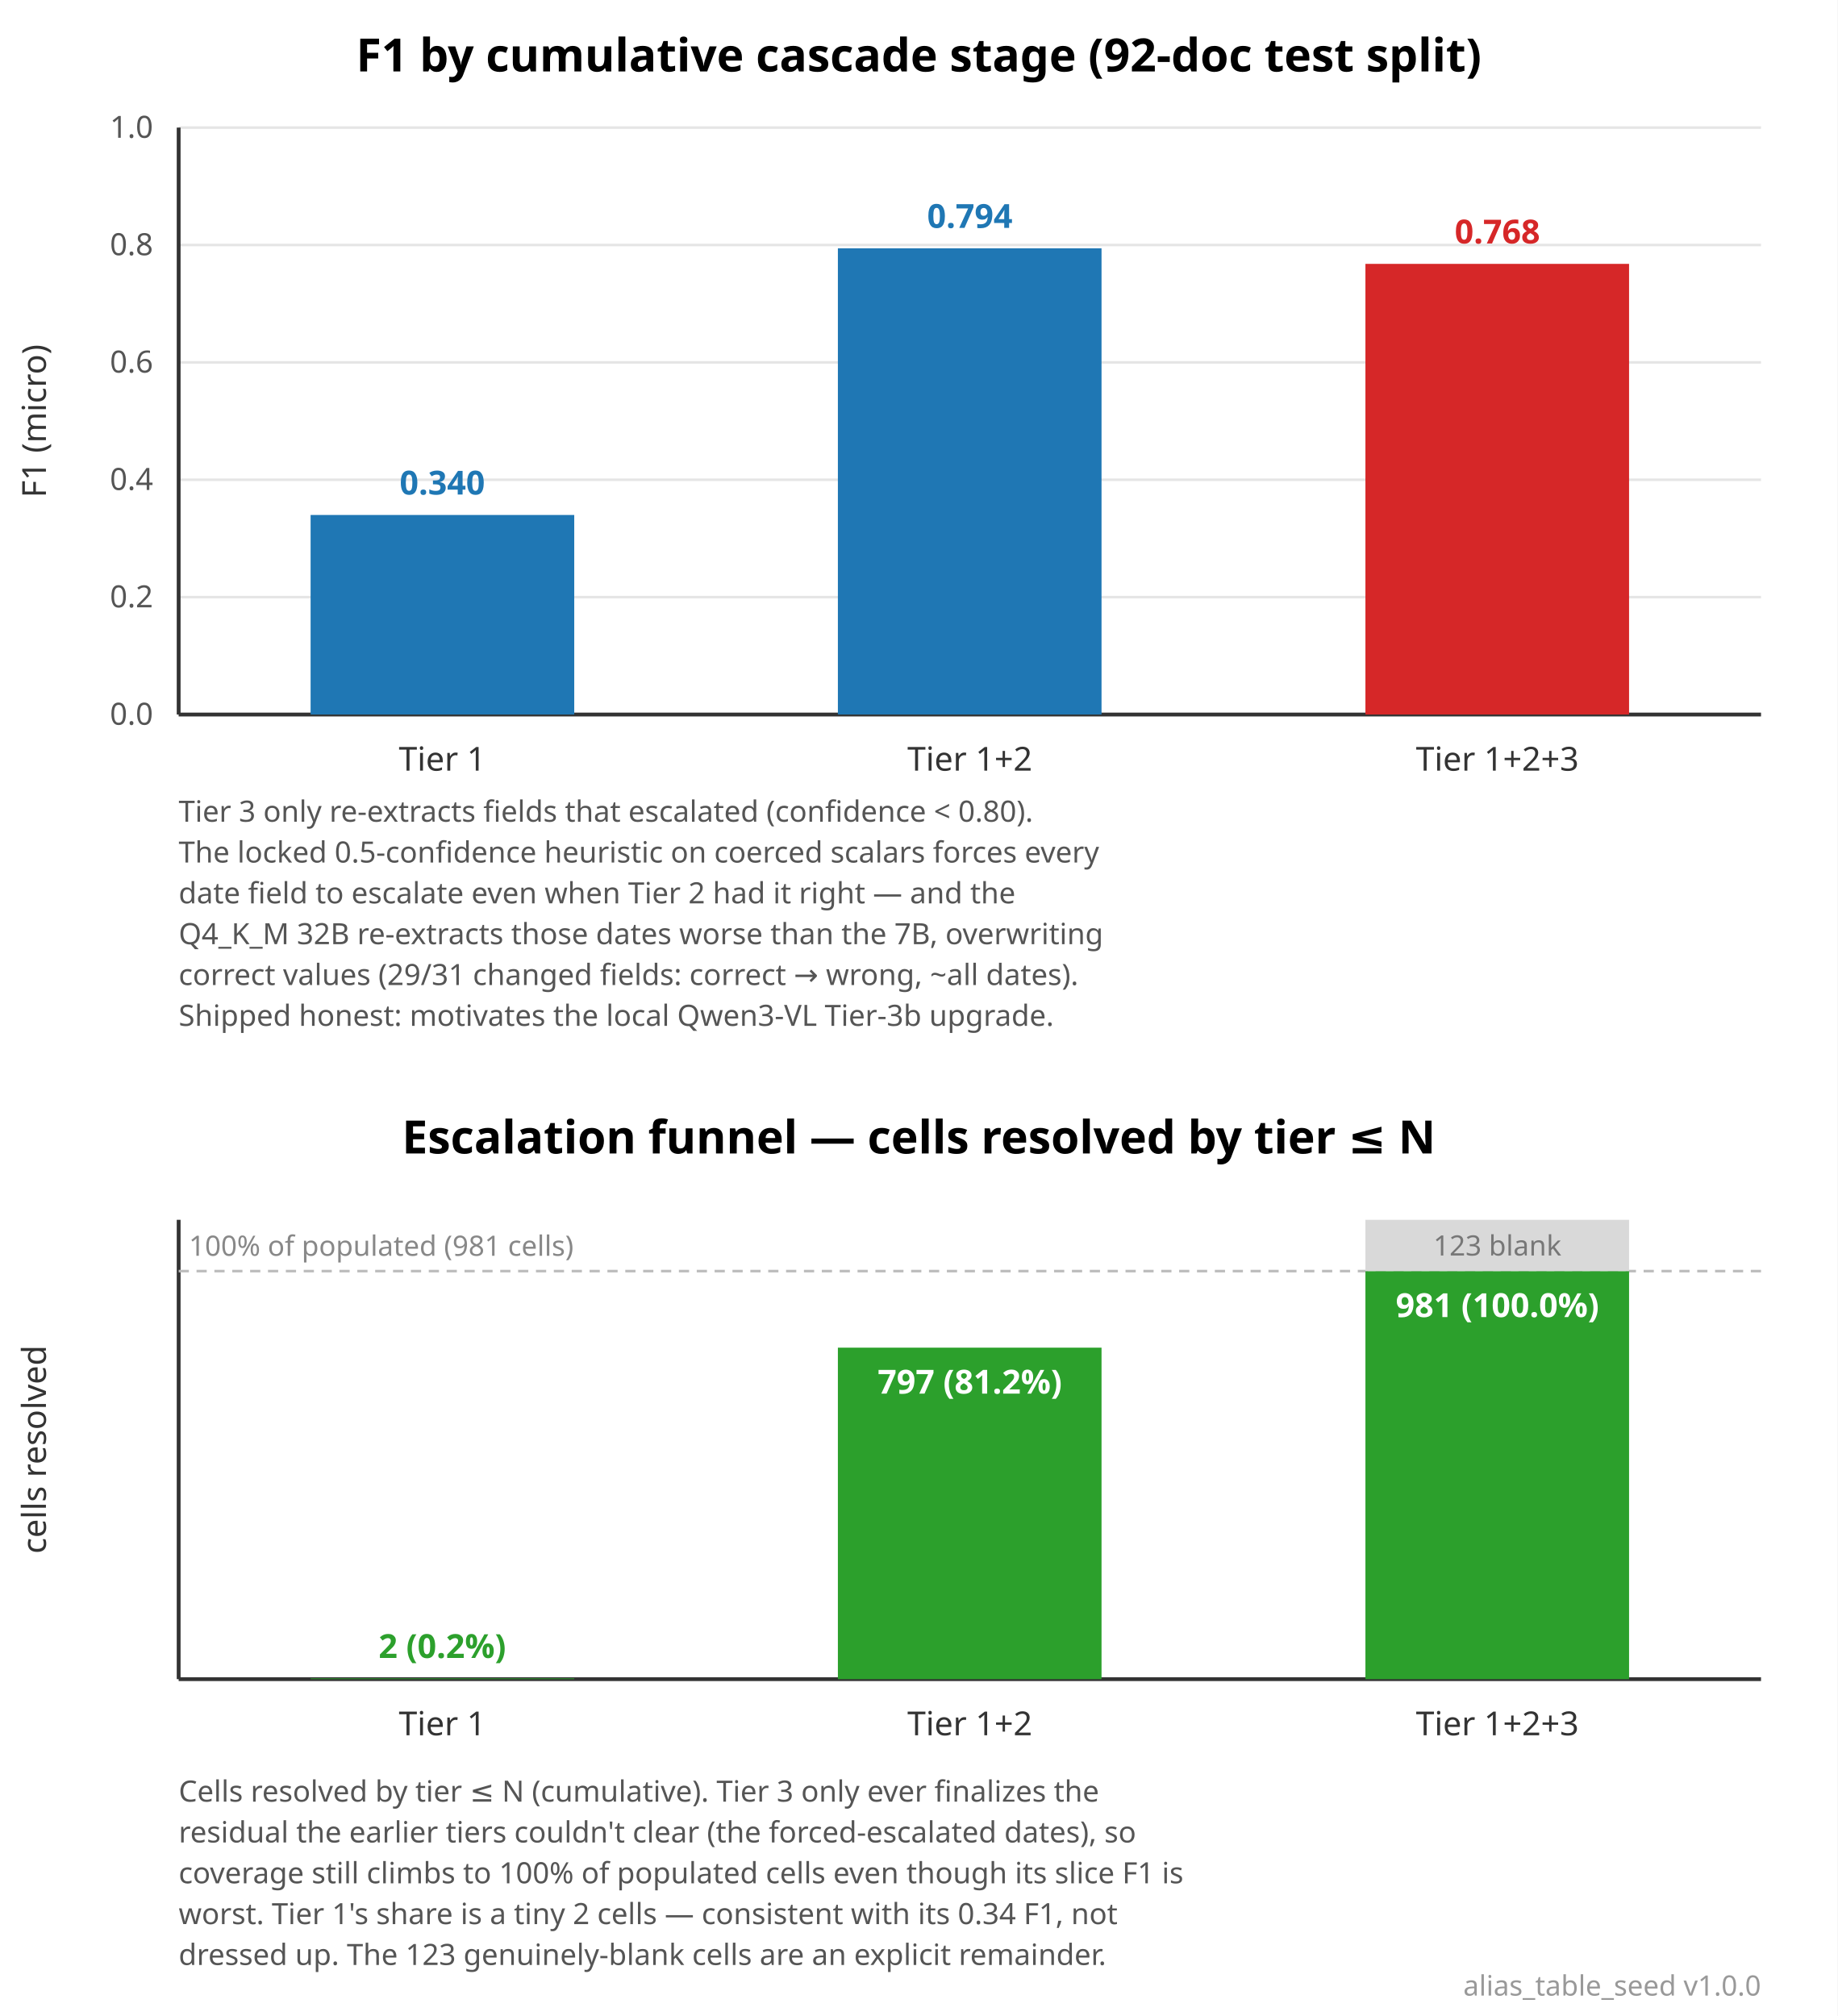
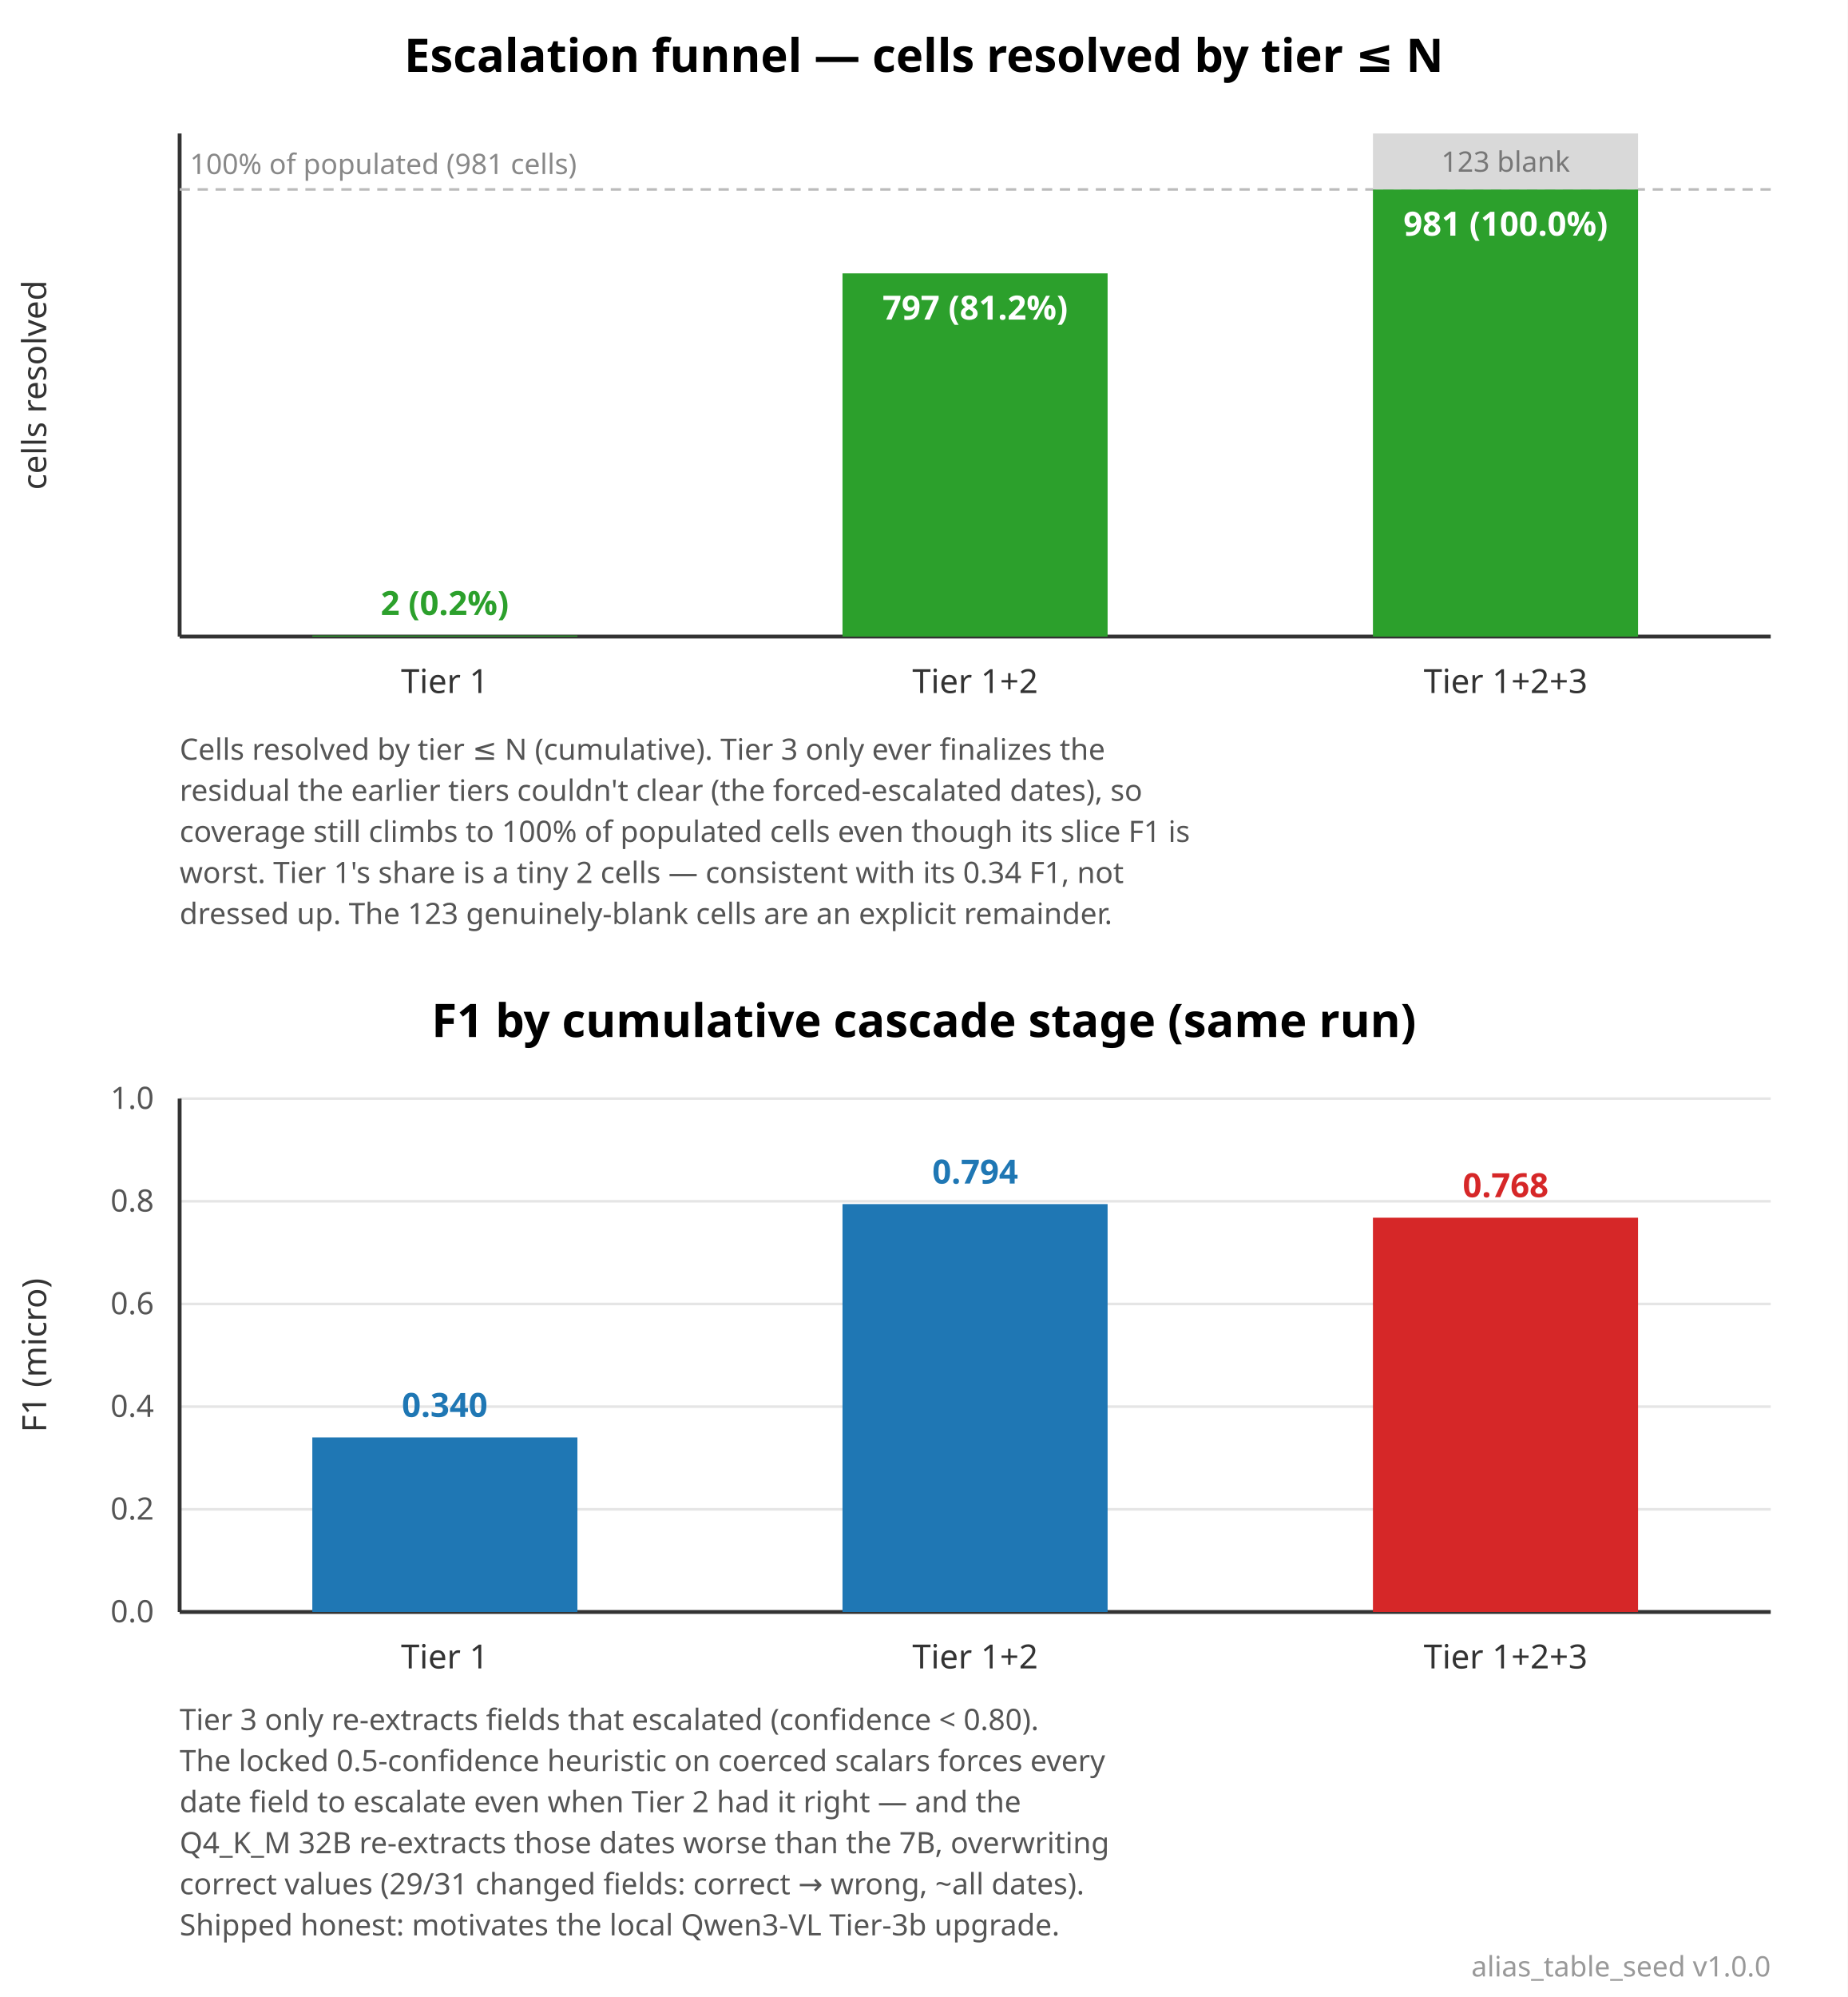
- <svg xmlns="http://www.w3.org/2000/svg" width="720" height="790" viewBox="0 0 720 790" font-family="sans-serif">
-   <rect width="720" height="790" fill="#ffffff" />
-   <text x="360.0" y="28" text-anchor="middle" font-size="18" font-weight="bold">F1 by cumulative cascade stage (92-doc test split)</text>
-   <line x1="70" y1="280.0" x2="690" y2="280.0" stroke="#e5e5e5" stroke-width="1" />
-   <text x="60" y="284.0" text-anchor="end" font-size="12" fill="#555">0.0</text>
-   <line x1="70" y1="234.0" x2="690" y2="234.0" stroke="#e5e5e5" stroke-width="1" />
-   <text x="60" y="238.0" text-anchor="end" font-size="12" fill="#555">0.2</text>
-   <line x1="70" y1="188.0" x2="690" y2="188.0" stroke="#e5e5e5" stroke-width="1" />
-   <text x="60" y="192.0" text-anchor="end" font-size="12" fill="#555">0.4</text>
-   <line x1="70" y1="142.0" x2="690" y2="142.0" stroke="#e5e5e5" stroke-width="1" />
-   <text x="60" y="146.0" text-anchor="end" font-size="12" fill="#555">0.6</text>
-   <line x1="70" y1="96.0" x2="690" y2="96.0" stroke="#e5e5e5" stroke-width="1" />
-   <text x="60" y="100.0" text-anchor="end" font-size="12" fill="#555">0.8</text>
-   <line x1="70" y1="50.0" x2="690" y2="50.0" stroke="#e5e5e5" stroke-width="1" />
-   <text x="60" y="54.0" text-anchor="end" font-size="12" fill="#555">1.0</text>
-   <line x1="70" y1="50" x2="70" y2="280" stroke="#333" stroke-width="1.5" />
-   <line x1="70" y1="280" x2="690" y2="280" stroke="#333" stroke-width="1.5" />
-   <rect x="121.7" y="201.8" width="103.3" height="78.2" fill="#1f77b4" />
-   <text x="173.3" y="193.8" text-anchor="middle" font-size="13" font-weight="bold" fill="#1f77b4">0.340</text>
-   <text x="173.3" y="302.0" text-anchor="middle" font-size="13" fill="#333">Tier 1</text>
-   <rect x="328.3" y="97.3" width="103.3" height="182.7" fill="#1f77b4" />
-   <text x="380.0" y="89.3" text-anchor="middle" font-size="13" font-weight="bold" fill="#1f77b4">0.794</text>
-   <text x="380.0" y="302.0" text-anchor="middle" font-size="13" fill="#333">Tier 1+2</text>
-   <rect x="535.0" y="103.4" width="103.3" height="176.6" fill="#d62728" />
-   <text x="586.7" y="95.4" text-anchor="middle" font-size="13" font-weight="bold" fill="#d62728">0.768</text>
-   <text x="586.7" y="302.0" text-anchor="middle" font-size="13" fill="#333">Tier 1+2+3</text>
-   <text x="18" y="165.0" text-anchor="middle" font-size="13" fill="#333" transform="rotate(-90 18 165.0)">F1 (micro)</text>
-   <text x="70" y="322.0" font-size="11.5" fill="#555">Tier 3 only re-extracts fields that escalated (confidence &lt; 0.80).</text>
-   <text x="70" y="338.0" font-size="11.5" fill="#555">The locked 0.5-confidence heuristic on coerced scalars forces every</text>
-   <text x="70" y="354.0" font-size="11.5" fill="#555">date field to escalate even when Tier 2 had it right — and the</text>
-   <text x="70" y="370.0" font-size="11.5" fill="#555">Q4_K_M 32B re-extracts those dates worse than the 7B, overwriting</text>
-   <text x="70" y="386.0" font-size="11.5" fill="#555">correct values (29/31 changed fields: correct → wrong, ~all dates).</text>
-   <text x="70" y="402.0" font-size="11.5" fill="#555">Shipped honest: motivates the local Qwen3-VL Tier-3b upgrade.</text>
-   <text x="360.0" y="452" text-anchor="middle" font-size="18" font-weight="bold">Escalation funnel — cells resolved by tier ≤ N</text>
-   <line x1="70" y1="478" x2="70" y2="658" stroke="#333" stroke-width="1.5" />
-   <line x1="70" y1="658" x2="690" y2="658" stroke="#333" stroke-width="1.5" />
-   <line x1="70" y1="498.1" x2="690" y2="498.1" stroke="#bbbbbb" stroke-width="1" stroke-dasharray="4 3" />
-   <text x="74" y="492.1" font-size="11" fill="#888">100% of populated (981 cells)</text>
-   <rect x="121.7" y="657.7" width="103.3" height="0.3" fill="#2ca02c" />
-   <text x="173.3" y="649.7" text-anchor="middle" font-size="13" font-weight="bold" fill="#2ca02c">2 (0.2%)</text>
-   <text x="173.3" y="680.0" text-anchor="middle" font-size="13" fill="#333">Tier 1</text>
-   <rect x="328.3" y="528.1" width="103.3" height="129.9" fill="#2ca02c" />
-   <text x="380.0" y="546.1" text-anchor="middle" font-size="13" font-weight="bold" fill="#ffffff">797 (81.2%)</text>
-   <text x="380.0" y="680.0" text-anchor="middle" font-size="13" fill="#333">Tier 1+2</text>
-   <rect x="535.0" y="498.1" width="103.3" height="159.9" fill="#2ca02c" />
-   <rect x="535.0" y="478.0" width="103.3" height="20.1" fill="#d9d9d9" />
-   <text x="586.7" y="492.0" text-anchor="middle" font-size="11" fill="#777">123 blank</text>
-   <text x="586.7" y="516.1" text-anchor="middle" font-size="13" font-weight="bold" fill="#ffffff">981 (100.0%)</text>
-   <text x="586.7" y="680.0" text-anchor="middle" font-size="13" fill="#333">Tier 1+2+3</text>
-   <text x="18" y="568.0" text-anchor="middle" font-size="13" fill="#333" transform="rotate(-90 18 568.0)">cells resolved</text>
-   <text x="70" y="706.0" font-size="11.5" fill="#555">Cells resolved by tier ≤ N (cumulative). Tier 3 only ever finalizes the</text>
-   <text x="70" y="722.0" font-size="11.5" fill="#555">residual the earlier tiers couldn't clear (the forced-escalated dates), so</text>
-   <text x="70" y="738.0" font-size="11.5" fill="#555">coverage still climbs to 100% of populated cells even though its slice F1 is</text>
-   <text x="70" y="754.0" font-size="11.5" fill="#555">worst. Tier 1's share is a tiny 2 cells — consistent with its 0.34 F1, not</text>
-   <text x="70" y="770.0" font-size="11.5" fill="#555">dressed up. The 123 genuinely-blank cells are an explicit remainder.</text>
-   <text x="690" y="782" text-anchor="end" font-size="11" fill="#999">alias_table_seed v1.0.0</text>
+ <svg xmlns="http://www.w3.org/2000/svg" width="720" height="778" viewBox="0 0 720 778" font-family="sans-serif">
+   <rect width="720" height="778" fill="#ffffff" />
+   <text x="360.0" y="28" text-anchor="middle" font-size="18" font-weight="bold">Escalation funnel — cells resolved by tier ≤ N</text>
+   <line x1="70" y1="52" x2="70" y2="248" stroke="#333" stroke-width="1.5" />
+   <line x1="70" y1="248" x2="690" y2="248" stroke="#333" stroke-width="1.5" />
+   <line x1="70" y1="73.8" x2="690" y2="73.8" stroke="#bbbbbb" stroke-width="1" stroke-dasharray="4 3" />
+   <text x="74" y="67.8" font-size="11" fill="#888">100% of populated (981 cells)</text>
+   <rect x="121.7" y="247.6" width="103.3" height="0.4" fill="#2ca02c" />
+   <text x="173.3" y="239.6" text-anchor="middle" font-size="13" font-weight="bold" fill="#2ca02c">2 (0.2%)</text>
+   <text x="173.3" y="270.0" text-anchor="middle" font-size="13" fill="#333">Tier 1</text>
+   <rect x="328.3" y="106.5" width="103.3" height="141.5" fill="#2ca02c" />
+   <text x="380.0" y="124.5" text-anchor="middle" font-size="13" font-weight="bold" fill="#ffffff">797 (81.2%)</text>
+   <text x="380.0" y="270.0" text-anchor="middle" font-size="13" fill="#333">Tier 1+2</text>
+   <rect x="535.0" y="73.8" width="103.3" height="174.2" fill="#2ca02c" />
+   <rect x="535.0" y="52.0" width="103.3" height="21.8" fill="#d9d9d9" />
+   <text x="586.7" y="66.9" text-anchor="middle" font-size="11" fill="#777">123 blank</text>
+   <text x="586.7" y="91.8" text-anchor="middle" font-size="13" font-weight="bold" fill="#ffffff">981 (100.0%)</text>
+   <text x="586.7" y="270.0" text-anchor="middle" font-size="13" fill="#333">Tier 1+2+3</text>
+   <text x="18" y="150.0" text-anchor="middle" font-size="13" fill="#333" transform="rotate(-90 18 150.0)">cells resolved</text>
+   <text x="70" y="296.0" font-size="11.5" fill="#555">Cells resolved by tier ≤ N (cumulative). Tier 3 only ever finalizes the</text>
+   <text x="70" y="312.0" font-size="11.5" fill="#555">residual the earlier tiers couldn't clear (the forced-escalated dates), so</text>
+   <text x="70" y="328.0" font-size="11.5" fill="#555">coverage still climbs to 100% of populated cells even though its slice F1 is</text>
+   <text x="70" y="344.0" font-size="11.5" fill="#555">worst. Tier 1's share is a tiny 2 cells — consistent with its 0.34 F1, not</text>
+   <text x="70" y="360.0" font-size="11.5" fill="#555">dressed up. The 123 genuinely-blank cells are an explicit remainder.</text>
+   <text x="360.0" y="404" text-anchor="middle" font-size="18" font-weight="bold">F1 by cumulative cascade stage (same run)</text>
+   <line x1="70" y1="628.0" x2="690" y2="628.0" stroke="#e5e5e5" stroke-width="1" />
+   <text x="60" y="632.0" text-anchor="end" font-size="12" fill="#555">0.0</text>
+   <line x1="70" y1="588.0" x2="690" y2="588.0" stroke="#e5e5e5" stroke-width="1" />
+   <text x="60" y="592.0" text-anchor="end" font-size="12" fill="#555">0.2</text>
+   <line x1="70" y1="548.0" x2="690" y2="548.0" stroke="#e5e5e5" stroke-width="1" />
+   <text x="60" y="552.0" text-anchor="end" font-size="12" fill="#555">0.4</text>
+   <line x1="70" y1="508.0" x2="690" y2="508.0" stroke="#e5e5e5" stroke-width="1" />
+   <text x="60" y="512.0" text-anchor="end" font-size="12" fill="#555">0.6</text>
+   <line x1="70" y1="468.0" x2="690" y2="468.0" stroke="#e5e5e5" stroke-width="1" />
+   <text x="60" y="472.0" text-anchor="end" font-size="12" fill="#555">0.8</text>
+   <line x1="70" y1="428.0" x2="690" y2="428.0" stroke="#e5e5e5" stroke-width="1" />
+   <text x="60" y="432.0" text-anchor="end" font-size="12" fill="#555">1.0</text>
+   <line x1="70" y1="428" x2="70" y2="628" stroke="#333" stroke-width="1.5" />
+   <line x1="70" y1="628" x2="690" y2="628" stroke="#333" stroke-width="1.5" />
+   <rect x="121.7" y="560.0" width="103.3" height="68.0" fill="#1f77b4" />
+   <text x="173.3" y="552.0" text-anchor="middle" font-size="13" font-weight="bold" fill="#1f77b4">0.340</text>
+   <text x="173.3" y="650.0" text-anchor="middle" font-size="13" fill="#333">Tier 1</text>
+   <rect x="328.3" y="469.1" width="103.3" height="158.9" fill="#1f77b4" />
+   <text x="380.0" y="461.1" text-anchor="middle" font-size="13" font-weight="bold" fill="#1f77b4">0.794</text>
+   <text x="380.0" y="650.0" text-anchor="middle" font-size="13" fill="#333">Tier 1+2</text>
+   <rect x="535.0" y="474.4" width="103.3" height="153.6" fill="#d62728" />
+   <text x="586.7" y="466.4" text-anchor="middle" font-size="13" font-weight="bold" fill="#d62728">0.768</text>
+   <text x="586.7" y="650.0" text-anchor="middle" font-size="13" fill="#333">Tier 1+2+3</text>
+   <text x="18" y="528.0" text-anchor="middle" font-size="13" fill="#333" transform="rotate(-90 18 528.0)">F1 (micro)</text>
+   <text x="70" y="674.0" font-size="11.5" fill="#555">Tier 3 only re-extracts fields that escalated (confidence &lt; 0.80).</text>
+   <text x="70" y="690.0" font-size="11.5" fill="#555">The locked 0.5-confidence heuristic on coerced scalars forces every</text>
+   <text x="70" y="706.0" font-size="11.5" fill="#555">date field to escalate even when Tier 2 had it right — and the</text>
+   <text x="70" y="722.0" font-size="11.5" fill="#555">Q4_K_M 32B re-extracts those dates worse than the 7B, overwriting</text>
+   <text x="70" y="738.0" font-size="11.5" fill="#555">correct values (29/31 changed fields: correct → wrong, ~all dates).</text>
+   <text x="70" y="754.0" font-size="11.5" fill="#555">Shipped honest: motivates the local Qwen3-VL Tier-3b upgrade.</text>
+   <text x="690" y="770" text-anchor="end" font-size="11" fill="#999">alias_table_seed v1.0.0</text>
</svg>
